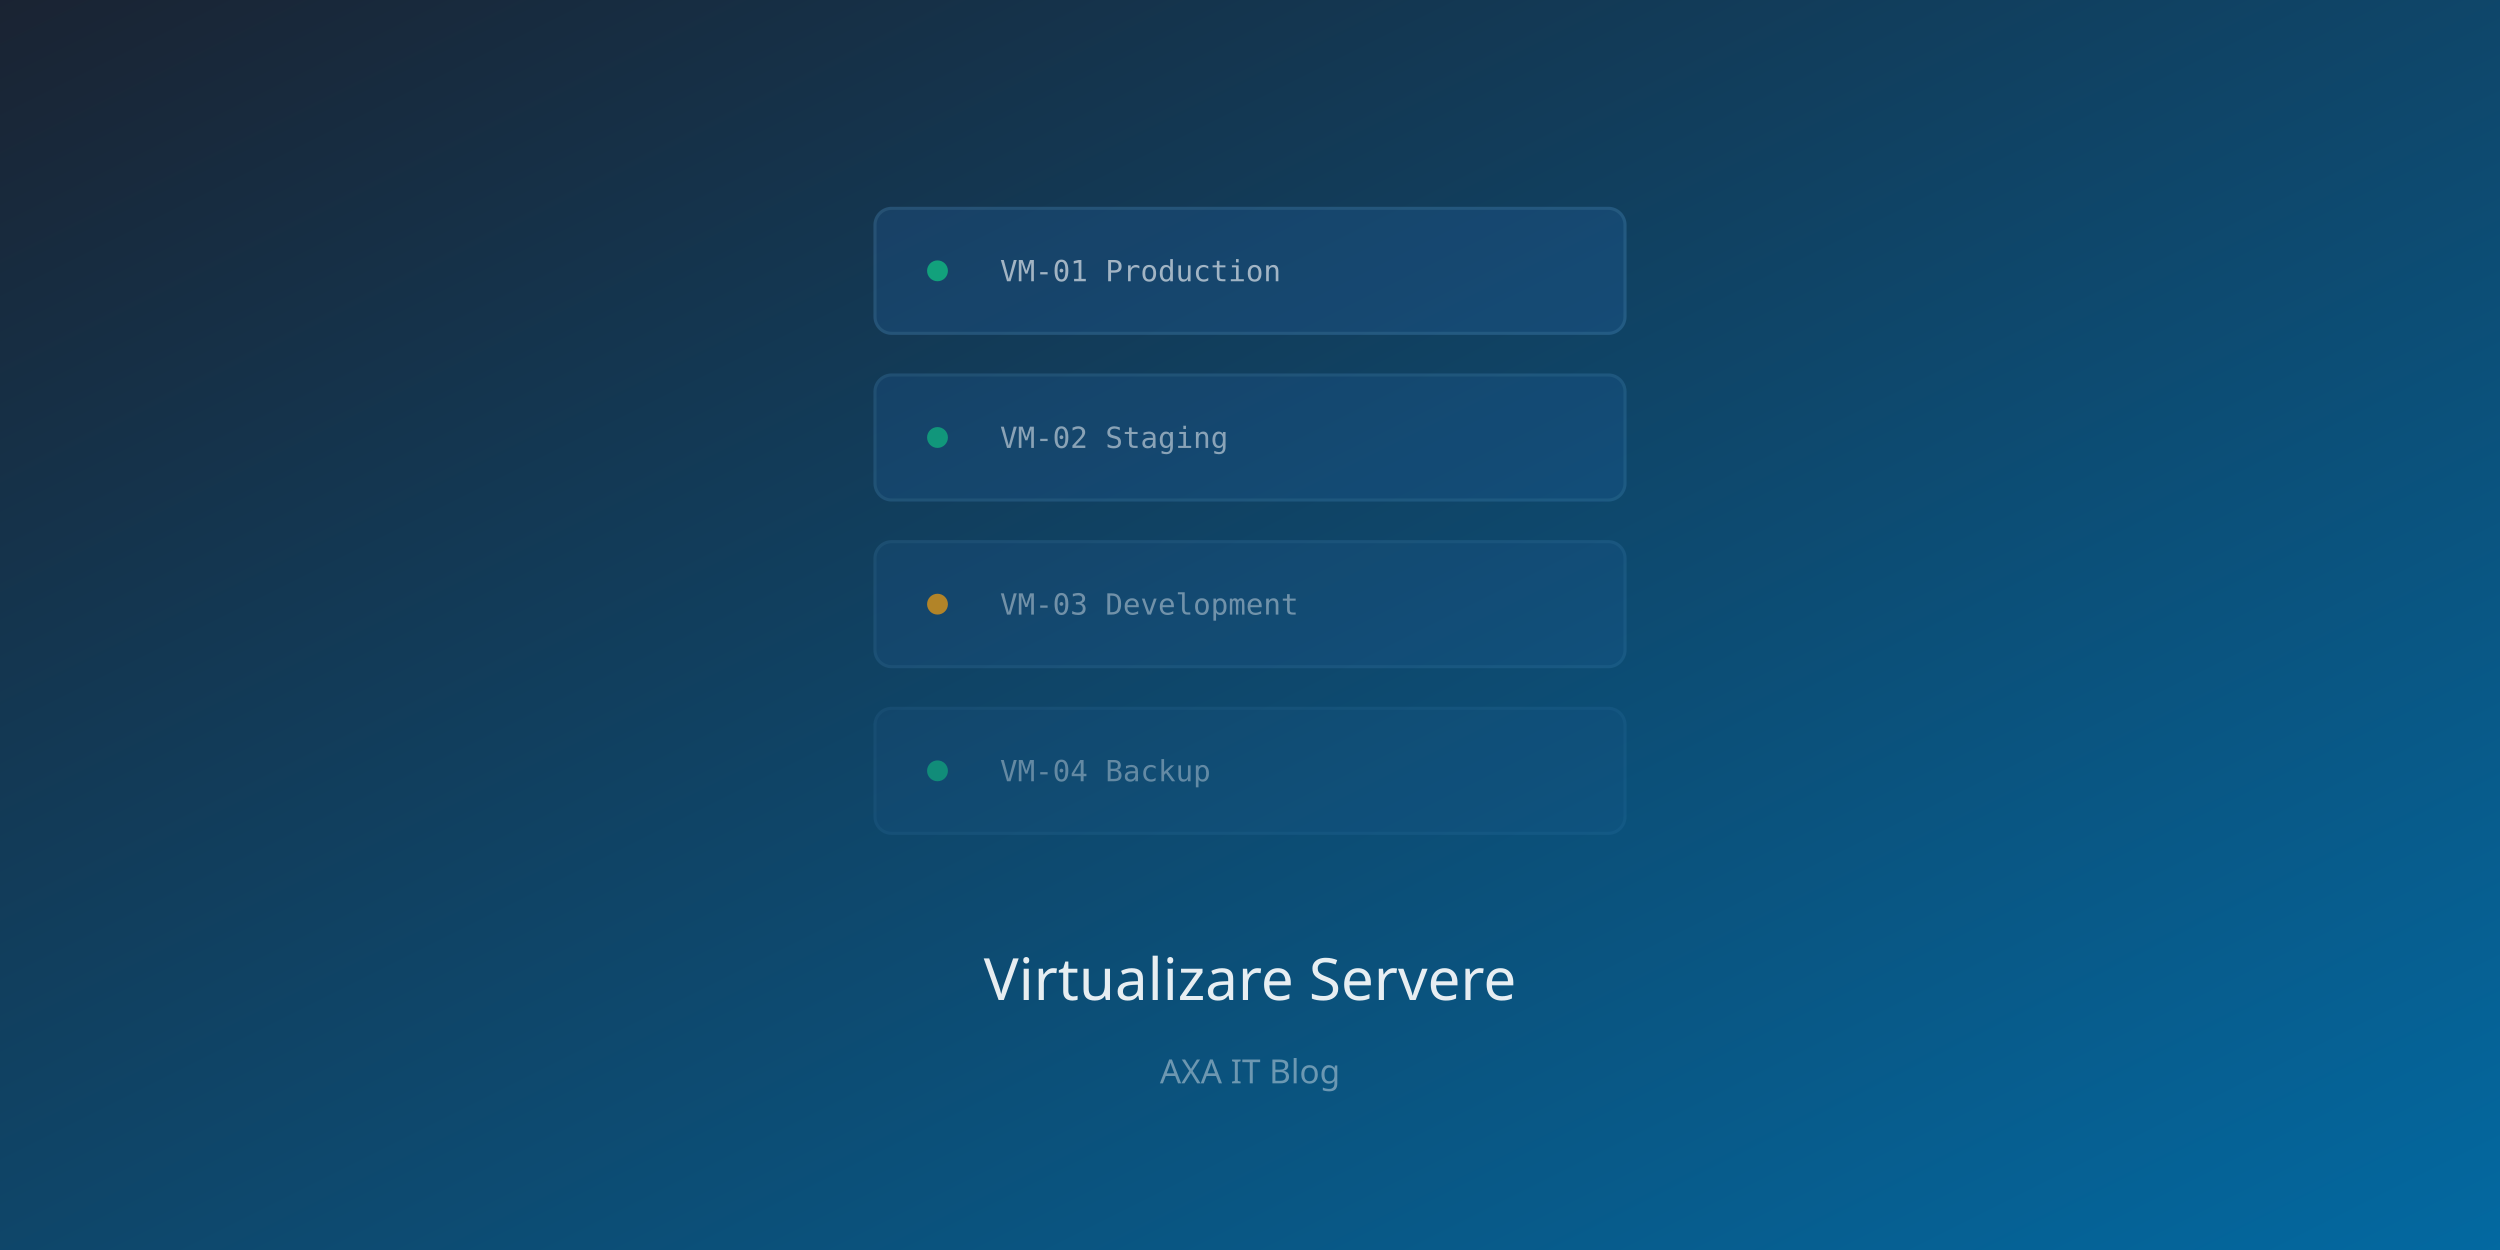
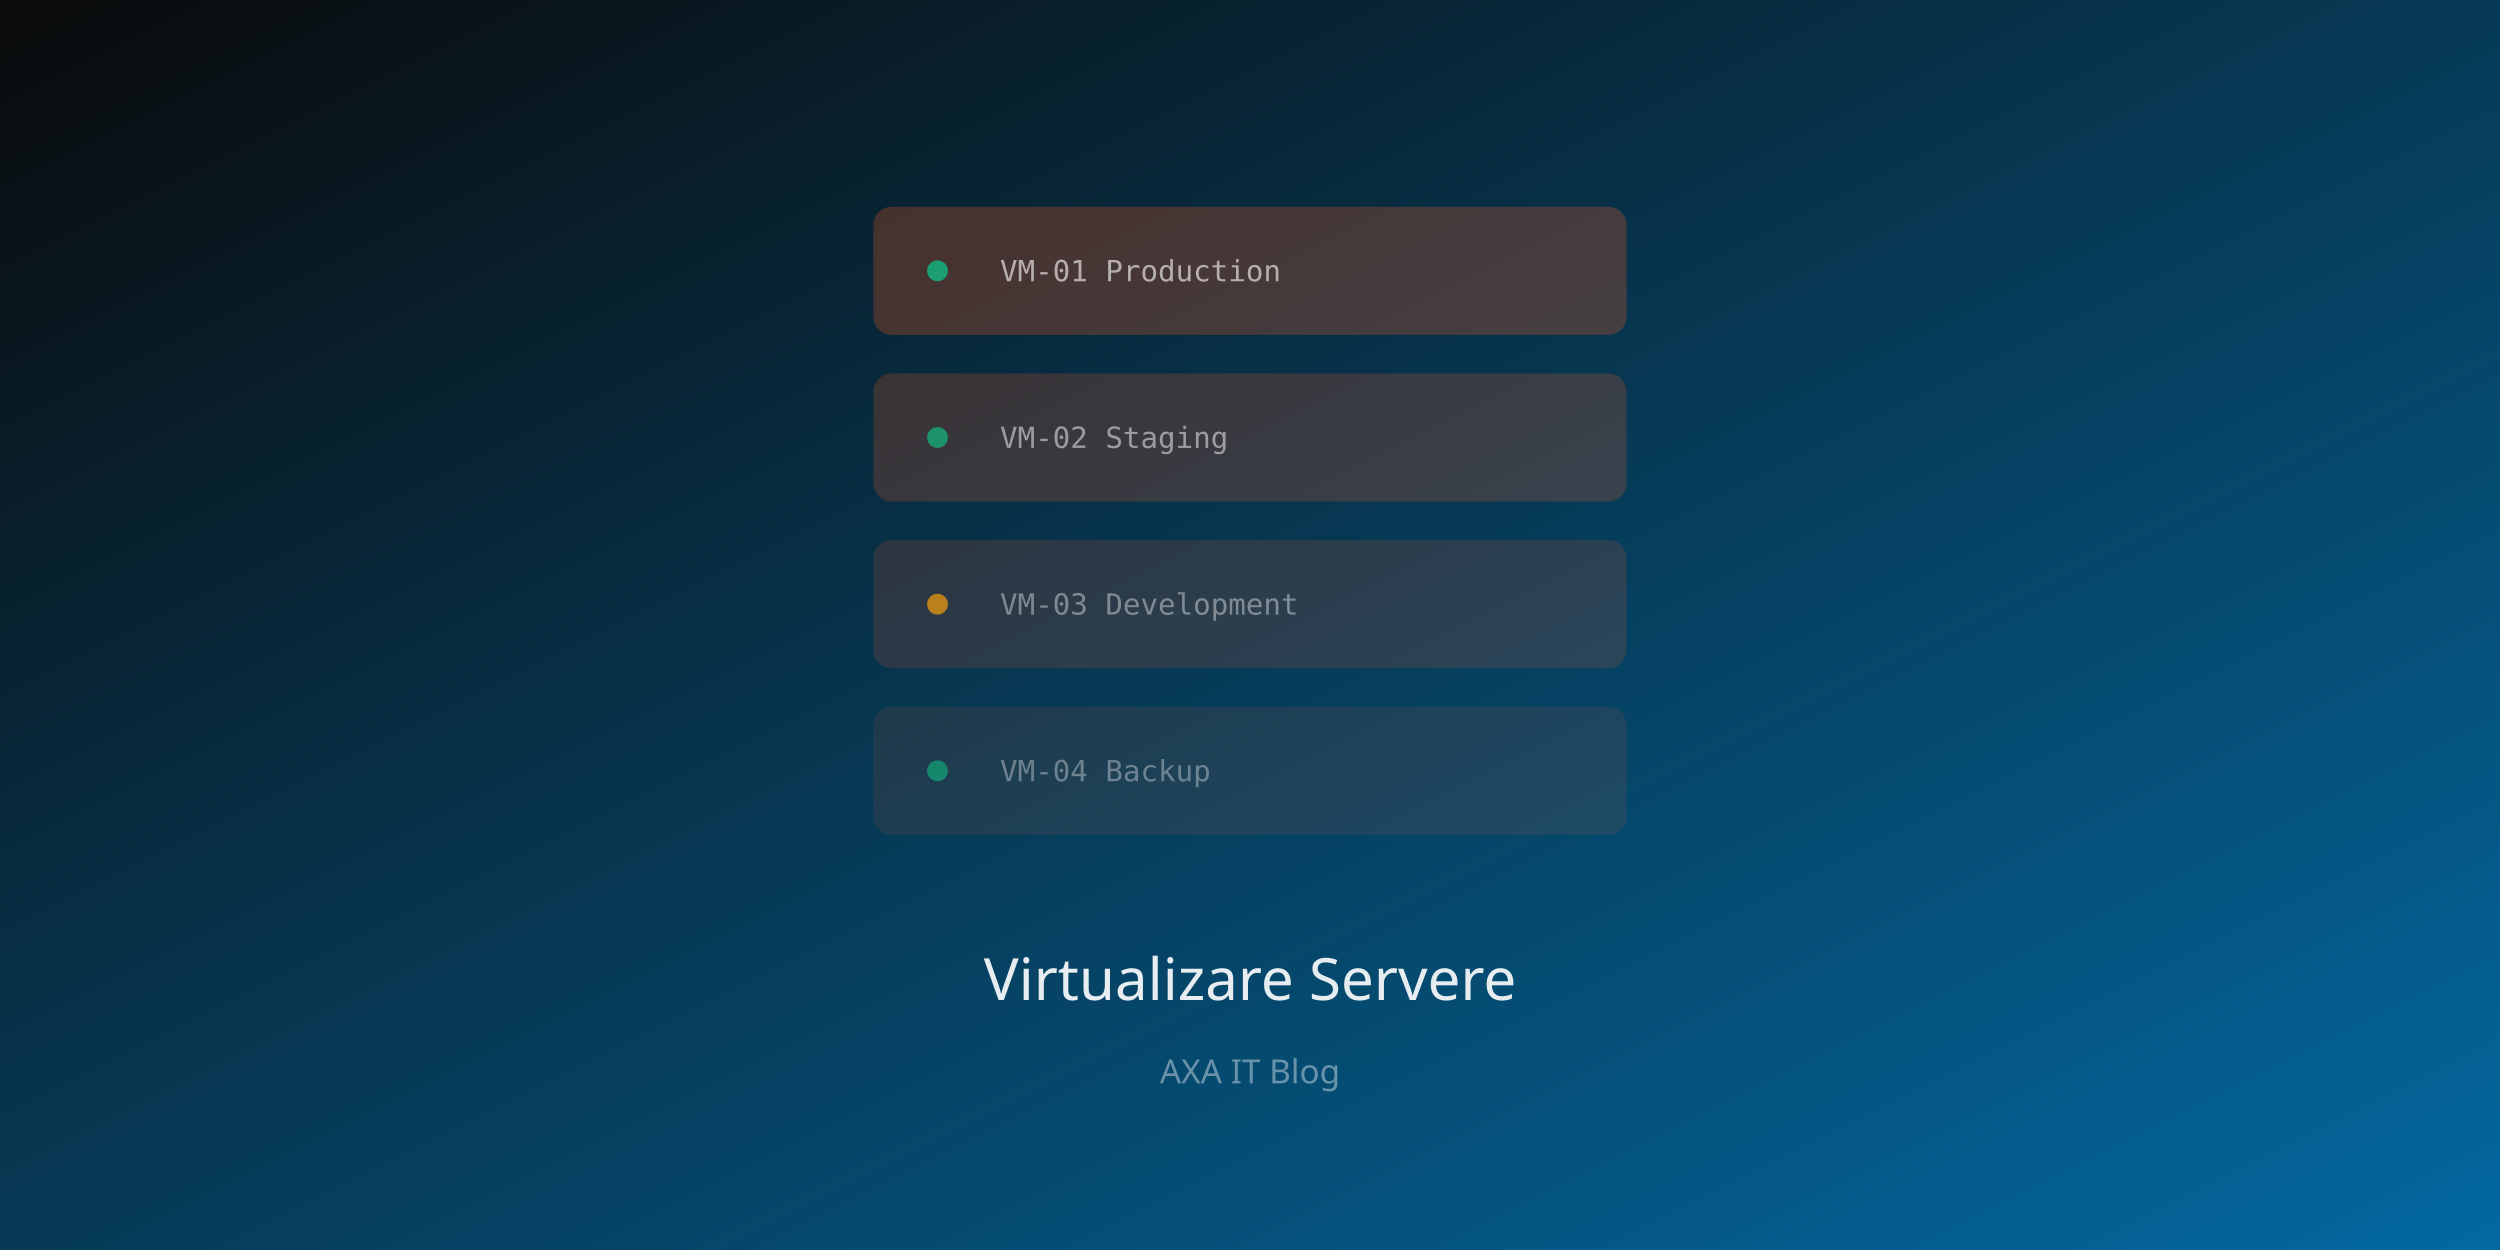
<svg xmlns="http://www.w3.org/2000/svg" viewBox="0 0 1200 600">
  <defs>
    <linearGradient id="bg6" x1="0%" y1="0%" x2="100%" y2="100%">
-       <stop offset="0%" style="stop-color:#1A2332" />
+       <stop offset="0%" style="stop-color:#0A0A0A" />
      <stop offset="100%" style="stop-color:#0369a1" />
    </linearGradient>
  </defs>
  <rect width="1200" height="600" fill="url(#bg6)" />
  <g transform="translate(420, 100)">
-     <rect x="0" y="0" width="360" height="60" rx="8" fill="#2563A8" opacity="0.25" stroke="#5BA3DE" stroke-width="1.5" />
-     <rect x="0" y="80" width="360" height="60" rx="8" fill="#2563A8" opacity="0.2" stroke="#5BA3DE" stroke-width="1.5" />
-     <rect x="0" y="160" width="360" height="60" rx="8" fill="#2563A8" opacity="0.15" stroke="#5BA3DE" stroke-width="1.5" />
-     <rect x="0" y="240" width="360" height="60" rx="8" fill="#2563A8" opacity="0.1" stroke="#5BA3DE" stroke-width="1.5" />
+     <rect x="0" y="0" width="360" height="60" rx="8" fill="#FF5A1F" opacity="0.25" stroke="#FF5A1F" stroke-width="1.5" />
+     <rect x="0" y="80" width="360" height="60" rx="8" fill="#FF5A1F" opacity="0.2" stroke="#FF5A1F" stroke-width="1.5" />
+     <rect x="0" y="160" width="360" height="60" rx="8" fill="#FF5A1F" opacity="0.15" stroke="#FF5A1F" stroke-width="1.5" />
+     <rect x="0" y="240" width="360" height="60" rx="8" fill="#FF5A1F" opacity="0.1" stroke="#FF5A1F" stroke-width="1.5" />
    <circle cx="30" cy="30" r="5" fill="#10b981" opacity="0.8" />
    <circle cx="30" cy="110" r="5" fill="#10b981" opacity="0.7" />
    <circle cx="30" cy="190" r="5" fill="#f59e0b" opacity="0.7" />
    <circle cx="30" cy="270" r="5" fill="#10b981" opacity="0.6" />
    <text x="60" y="35" fill="white" font-family="monospace" font-size="14" opacity="0.6">VM-01 Production</text>
    <text x="60" y="115" fill="white" font-family="monospace" font-size="14" opacity="0.5">VM-02 Staging</text>
    <text x="60" y="195" fill="white" font-family="monospace" font-size="14" opacity="0.4">VM-03 Development</text>
    <text x="60" y="275" fill="white" font-family="monospace" font-size="14" opacity="0.35">VM-04 Backup</text>
  </g>
  <text x="600" y="480" text-anchor="middle" fill="white" font-family="system-ui" font-size="28" font-weight="500" opacity="0.9">Virtualizare Servere</text>
  <text x="600" y="520" text-anchor="middle" fill="white" font-family="system-ui" font-size="16" opacity="0.4">AXA IT Blog</text>
</svg>
